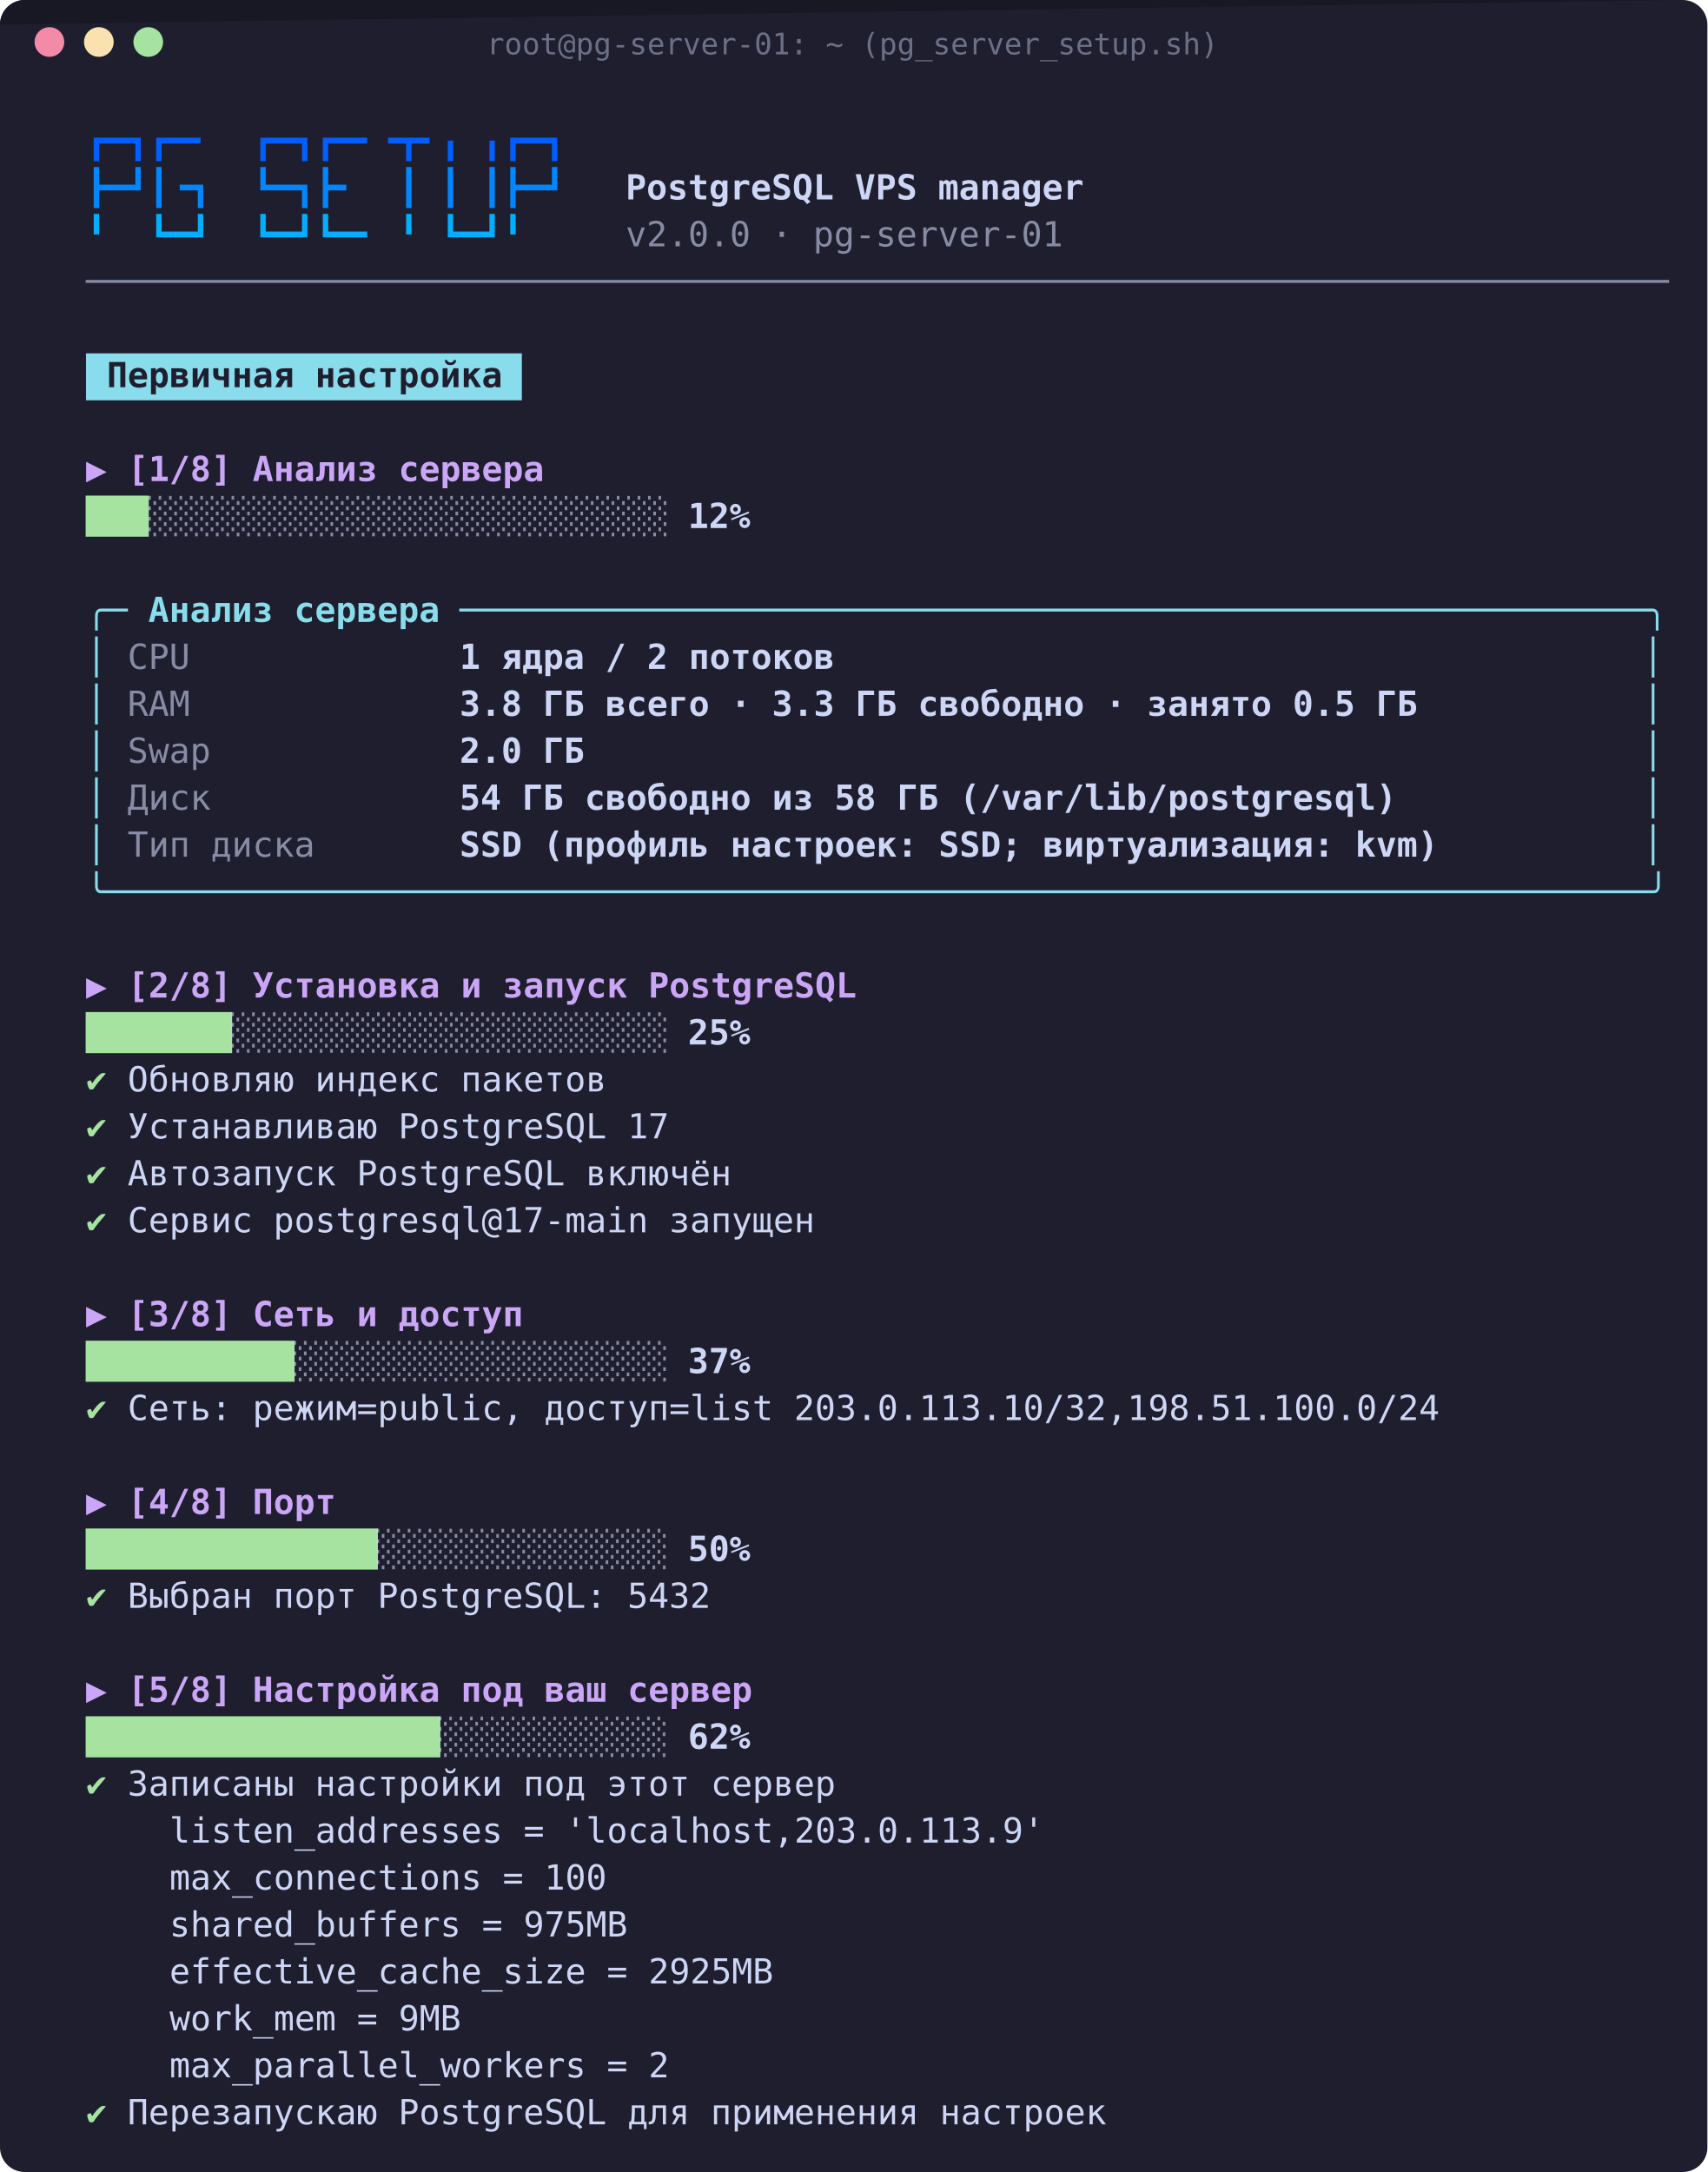
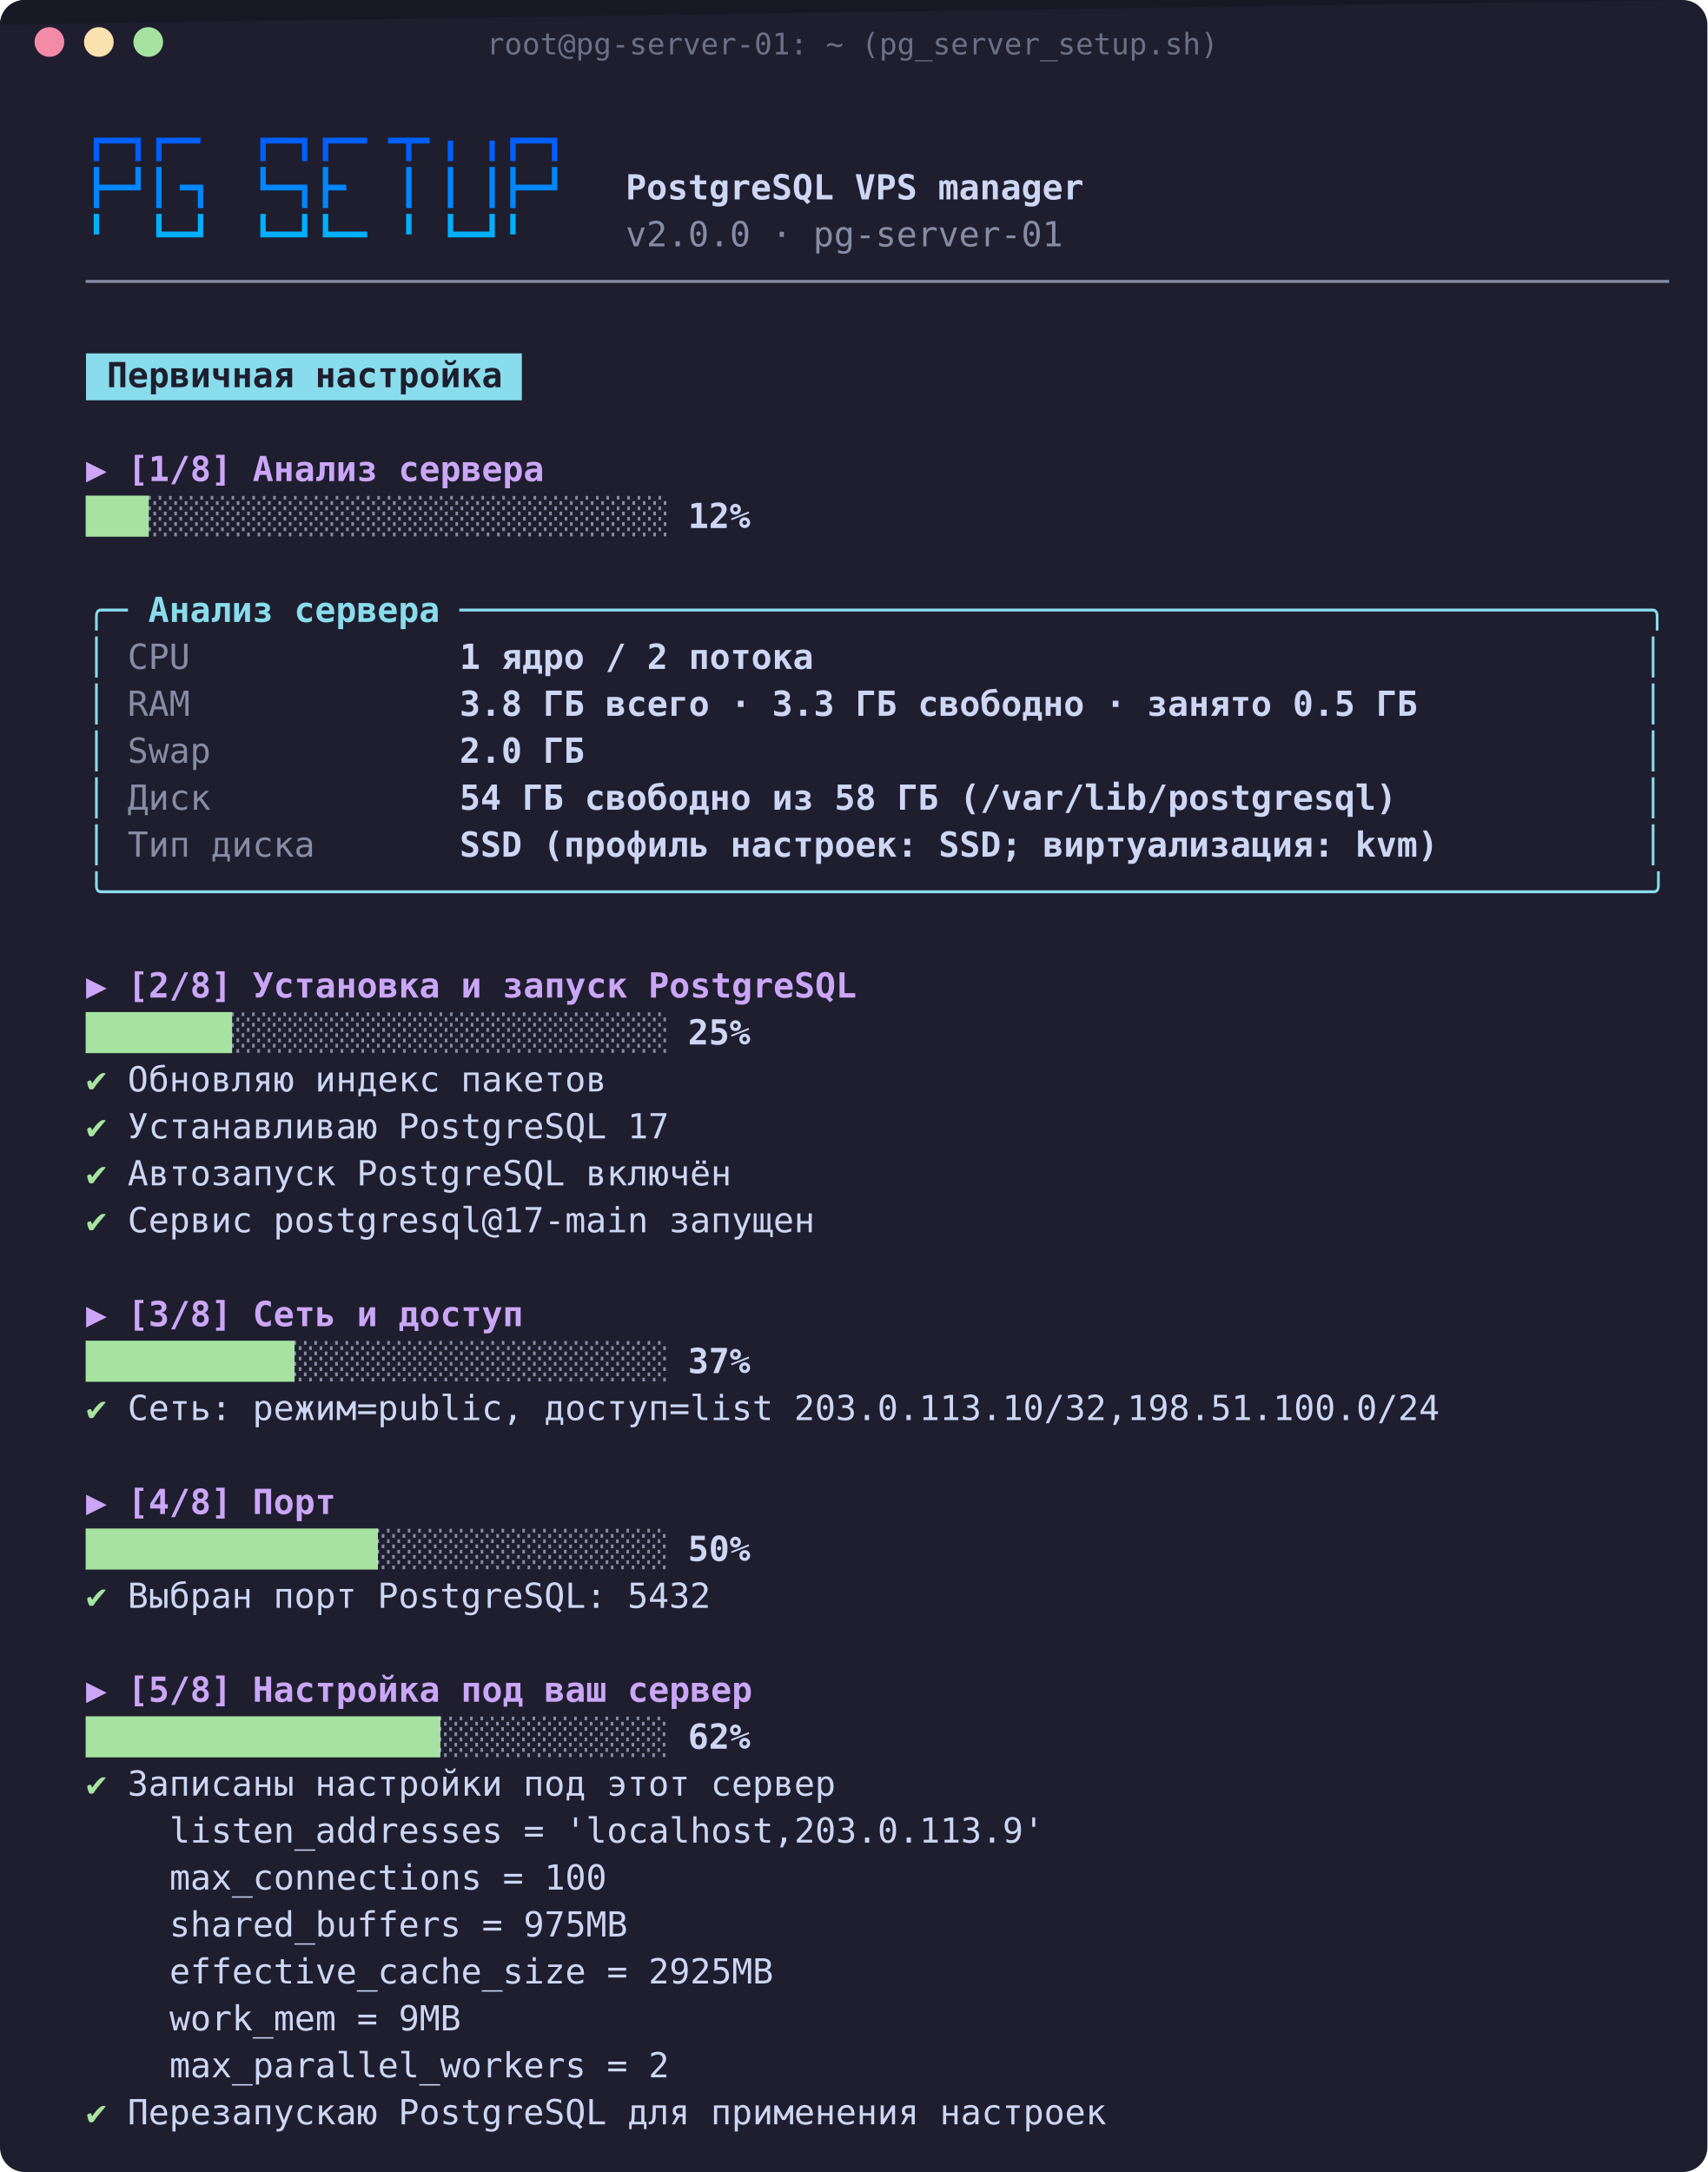
<svg xmlns="http://www.w3.org/2000/svg" width="691" height="879" viewBox="0 0 691 879" role="img" aria-label="root@pg-server-01: ~ (pg_server_setup.sh)">
  <rect width="100%" height="100%" rx="10" fill="#1e1e2e" />
  <path d="M0 10a10 10 0 0 1 10-10h671p10 10v24H0z" fill="#181825" />
  <circle cx="20" cy="17" r="6" fill="#f38ba8" />
  <circle cx="40" cy="17" r="6" fill="#f9e2af" />
  <circle cx="60" cy="17" r="6" fill="#a6e3a1" />
  <text x="345" y="22" fill="#6c7086" font-size="12" text-anchor="middle" font-family="'JetBrains Mono','DejaVu Sans Mono',Menlo,Consolas,monospace">root@pg-server-01: ~ (pg_server_setup.sh)</text>
  <g font-family="'JetBrains Mono','DejaVu Sans Mono',Menlo,Consolas,monospace" font-size="14">
    <text x="34.8" y="61.7" fill="#005fff" font-weight="bold" textLength="193.2" lengthAdjust="spacingAndGlyphs" xml:space="preserve">┏━┓┏━╸  ┏━┓┏━╸╺┳╸╻ ╻┏━┓</text>
    <text x="34.8" y="80.7" fill="#0087ff" font-weight="bold" textLength="193.2" lengthAdjust="spacingAndGlyphs" xml:space="preserve">┣━┛┃╺┓  ┗━┓┣╸  ┃ ┃ ┃┣━┛</text>
    <text x="253.2" y="80.7" fill="#cdd6f4" font-weight="bold" textLength="184.8" lengthAdjust="spacingAndGlyphs" xml:space="preserve">PostgreSQL VPS manager</text>
    <text x="34.8" y="99.7" fill="#00afff" font-weight="bold" textLength="193.2" lengthAdjust="spacingAndGlyphs" xml:space="preserve">╹  ┗━┛  ┗━┛┗━╸ ╹ ┗━┛╹  </text>
    <text x="253.2" y="99.7" fill="#cdd6f4" opacity="0.6" textLength="176.4" lengthAdjust="spacingAndGlyphs" xml:space="preserve">v2.0.0 · pg-server-01</text>
    <text x="34.8" y="118.7" fill="#cdd6f4" opacity="0.6" textLength="638.4" lengthAdjust="spacingAndGlyphs" xml:space="preserve">────────────────────────────────────────────────────────────────────────────</text>
    <rect x="34.8" y="143.0" width="176.4" height="19.0" fill="#89dceb" />
    <text x="34.8" y="156.7" fill="#1e1e2e" font-weight="bold" textLength="176.4" lengthAdjust="spacingAndGlyphs" xml:space="preserve"> Первичная настройка </text>
    <text x="34.8" y="194.7" fill="#cba6f7" font-weight="bold" textLength="184.8" lengthAdjust="spacingAndGlyphs" xml:space="preserve">▶ [1/8] Анализ сервера</text>
    <text x="34.8" y="213.7" fill="#a6e3a1" font-weight="bold" textLength="25.2" lengthAdjust="spacingAndGlyphs" xml:space="preserve">███</text>
    <text x="60.0" y="213.7" fill="#cdd6f4" opacity="0.6" textLength="210.0" lengthAdjust="spacingAndGlyphs" xml:space="preserve">░░░░░░░░░░░░░░░░░░░░░░░░░</text>
    <text x="278.4" y="213.7" fill="#cdd6f4" font-weight="bold" textLength="25.2" lengthAdjust="spacingAndGlyphs" xml:space="preserve">12%</text>
    <text x="34.8" y="251.7" fill="#89dceb" font-weight="bold" textLength="16.8" lengthAdjust="spacingAndGlyphs" xml:space="preserve">╭─</text>
    <text x="60.0" y="251.7" fill="#89dceb" font-weight="bold" textLength="117.6" lengthAdjust="spacingAndGlyphs" xml:space="preserve">Анализ сервера</text>
    <text x="186.0" y="251.7" fill="#89dceb" font-weight="bold" textLength="487.2" lengthAdjust="spacingAndGlyphs" xml:space="preserve">─────────────────────────────────────────────────────────╮</text>
    <text x="34.8" y="270.7" fill="#89dceb" font-weight="bold" textLength="8.4" lengthAdjust="spacingAndGlyphs" xml:space="preserve">│</text>
    <text x="51.6" y="270.7" fill="#cdd6f4" opacity="0.6" textLength="25.2" lengthAdjust="spacingAndGlyphs" xml:space="preserve">CPU</text>
-     <text x="186.0" y="270.7" fill="#cdd6f4" font-weight="bold" textLength="151.2" lengthAdjust="spacingAndGlyphs" xml:space="preserve">1 ядра / 2 потоков</text>
+     <text x="186.0" y="270.7" fill="#cdd6f4" font-weight="bold" textLength="142.8" lengthAdjust="spacingAndGlyphs" xml:space="preserve">1 ядро / 2 потока</text>
    <text x="664.8" y="270.7" fill="#89dceb" font-weight="bold" textLength="8.4" lengthAdjust="spacingAndGlyphs" xml:space="preserve">│</text>
    <text x="34.8" y="289.7" fill="#89dceb" font-weight="bold" textLength="8.4" lengthAdjust="spacingAndGlyphs" xml:space="preserve">│</text>
    <text x="51.6" y="289.7" fill="#cdd6f4" opacity="0.6" textLength="25.2" lengthAdjust="spacingAndGlyphs" xml:space="preserve">RAM</text>
    <text x="186.0" y="289.7" fill="#cdd6f4" font-weight="bold" textLength="386.4" lengthAdjust="spacingAndGlyphs" xml:space="preserve">3.8 ГБ всего · 3.3 ГБ свободно · занято 0.5 ГБ</text>
    <text x="664.8" y="289.7" fill="#89dceb" font-weight="bold" textLength="8.4" lengthAdjust="spacingAndGlyphs" xml:space="preserve">│</text>
    <text x="34.8" y="308.7" fill="#89dceb" font-weight="bold" textLength="8.4" lengthAdjust="spacingAndGlyphs" xml:space="preserve">│</text>
    <text x="51.6" y="308.7" fill="#cdd6f4" opacity="0.6" textLength="33.6" lengthAdjust="spacingAndGlyphs" xml:space="preserve">Swap</text>
    <text x="186.0" y="308.7" fill="#cdd6f4" font-weight="bold" textLength="50.4" lengthAdjust="spacingAndGlyphs" xml:space="preserve">2.0 ГБ</text>
    <text x="664.8" y="308.7" fill="#89dceb" font-weight="bold" textLength="8.4" lengthAdjust="spacingAndGlyphs" xml:space="preserve">│</text>
    <text x="34.8" y="327.7" fill="#89dceb" font-weight="bold" textLength="8.4" lengthAdjust="spacingAndGlyphs" xml:space="preserve">│</text>
    <text x="51.6" y="327.7" fill="#cdd6f4" opacity="0.6" textLength="33.6" lengthAdjust="spacingAndGlyphs" xml:space="preserve">Диск</text>
    <text x="186.0" y="327.7" fill="#cdd6f4" font-weight="bold" textLength="378.0" lengthAdjust="spacingAndGlyphs" xml:space="preserve">54 ГБ свободно из 58 ГБ (/var/lib/postgresql)</text>
    <text x="664.8" y="327.7" fill="#89dceb" font-weight="bold" textLength="8.4" lengthAdjust="spacingAndGlyphs" xml:space="preserve">│</text>
    <text x="34.8" y="346.7" fill="#89dceb" font-weight="bold" textLength="8.4" lengthAdjust="spacingAndGlyphs" xml:space="preserve">│</text>
    <text x="51.6" y="346.7" fill="#cdd6f4" opacity="0.6" textLength="75.6" lengthAdjust="spacingAndGlyphs" xml:space="preserve">Тип диска</text>
    <text x="186.0" y="346.7" fill="#cdd6f4" font-weight="bold" textLength="394.8" lengthAdjust="spacingAndGlyphs" xml:space="preserve">SSD (профиль настроек: SSD; виртуализация: kvm)</text>
    <text x="664.8" y="346.7" fill="#89dceb" font-weight="bold" textLength="8.4" lengthAdjust="spacingAndGlyphs" xml:space="preserve">│</text>
    <text x="34.8" y="365.7" fill="#89dceb" font-weight="bold" textLength="638.4" lengthAdjust="spacingAndGlyphs" xml:space="preserve">╰──────────────────────────────────────────────────────────────────────────╯</text>
    <text x="34.8" y="403.7" fill="#cba6f7" font-weight="bold" textLength="310.8" lengthAdjust="spacingAndGlyphs" xml:space="preserve">▶ [2/8] Установка и запуск PostgreSQL</text>
    <text x="34.8" y="422.7" fill="#a6e3a1" font-weight="bold" textLength="58.8" lengthAdjust="spacingAndGlyphs" xml:space="preserve">███████</text>
    <text x="93.6" y="422.7" fill="#cdd6f4" opacity="0.6" textLength="176.4" lengthAdjust="spacingAndGlyphs" xml:space="preserve">░░░░░░░░░░░░░░░░░░░░░</text>
    <text x="278.4" y="422.7" fill="#cdd6f4" font-weight="bold" textLength="25.2" lengthAdjust="spacingAndGlyphs" xml:space="preserve">25%</text>
    <text x="34.8" y="441.7" fill="#a6e3a1" font-weight="bold" textLength="8.4" lengthAdjust="spacingAndGlyphs" xml:space="preserve">✔</text>
    <text x="43.2" y="441.7" fill="#cdd6f4" textLength="201.6" lengthAdjust="spacingAndGlyphs" xml:space="preserve"> Обновляю индекс пакетов</text>
    <text x="34.8" y="460.7" fill="#a6e3a1" font-weight="bold" textLength="8.4" lengthAdjust="spacingAndGlyphs" xml:space="preserve">✔</text>
    <text x="43.2" y="460.7" fill="#cdd6f4" textLength="226.8" lengthAdjust="spacingAndGlyphs" xml:space="preserve"> Устанавливаю PostgreSQL 17</text>
    <text x="34.8" y="479.7" fill="#a6e3a1" font-weight="bold" textLength="8.4" lengthAdjust="spacingAndGlyphs" xml:space="preserve">✔</text>
    <text x="43.2" y="479.7" fill="#cdd6f4" textLength="252.0" lengthAdjust="spacingAndGlyphs" xml:space="preserve"> Автозапуск PostgreSQL включён</text>
    <text x="34.8" y="498.7" fill="#a6e3a1" font-weight="bold" textLength="8.4" lengthAdjust="spacingAndGlyphs" xml:space="preserve">✔</text>
    <text x="43.2" y="498.7" fill="#cdd6f4" textLength="285.6" lengthAdjust="spacingAndGlyphs" xml:space="preserve"> Сервис postgresql@17-main запущен</text>
    <text x="34.8" y="536.7" fill="#cba6f7" font-weight="bold" textLength="176.4" lengthAdjust="spacingAndGlyphs" xml:space="preserve">▶ [3/8] Сеть и доступ</text>
    <text x="34.8" y="555.7" fill="#a6e3a1" font-weight="bold" textLength="84.0" lengthAdjust="spacingAndGlyphs" xml:space="preserve">██████████</text>
    <text x="118.8" y="555.7" fill="#cdd6f4" opacity="0.6" textLength="151.2" lengthAdjust="spacingAndGlyphs" xml:space="preserve">░░░░░░░░░░░░░░░░░░</text>
    <text x="278.4" y="555.7" fill="#cdd6f4" font-weight="bold" textLength="25.2" lengthAdjust="spacingAndGlyphs" xml:space="preserve">37%</text>
    <text x="34.8" y="574.7" fill="#a6e3a1" font-weight="bold" textLength="8.4" lengthAdjust="spacingAndGlyphs" xml:space="preserve">✔</text>
    <text x="43.2" y="574.7" fill="#cdd6f4" textLength="537.6" lengthAdjust="spacingAndGlyphs" xml:space="preserve"> Сеть: режим=public, доступ=list 203.0.113.10/32,198.51.100.0/24</text>
    <text x="34.8" y="612.7" fill="#cba6f7" font-weight="bold" textLength="100.8" lengthAdjust="spacingAndGlyphs" xml:space="preserve">▶ [4/8] Порт</text>
    <text x="34.8" y="631.7" fill="#a6e3a1" font-weight="bold" textLength="117.6" lengthAdjust="spacingAndGlyphs" xml:space="preserve">██████████████</text>
    <text x="152.4" y="631.7" fill="#cdd6f4" opacity="0.6" textLength="117.6" lengthAdjust="spacingAndGlyphs" xml:space="preserve">░░░░░░░░░░░░░░</text>
    <text x="278.4" y="631.7" fill="#cdd6f4" font-weight="bold" textLength="25.2" lengthAdjust="spacingAndGlyphs" xml:space="preserve">50%</text>
    <text x="34.8" y="650.7" fill="#a6e3a1" font-weight="bold" textLength="8.4" lengthAdjust="spacingAndGlyphs" xml:space="preserve">✔</text>
    <text x="43.2" y="650.7" fill="#cdd6f4" textLength="243.6" lengthAdjust="spacingAndGlyphs" xml:space="preserve"> Выбран порт PostgreSQL: 5432</text>
    <text x="34.8" y="688.7" fill="#cba6f7" font-weight="bold" textLength="268.8" lengthAdjust="spacingAndGlyphs" xml:space="preserve">▶ [5/8] Настройка под ваш сервер</text>
    <text x="34.8" y="707.7" fill="#a6e3a1" font-weight="bold" textLength="142.8" lengthAdjust="spacingAndGlyphs" xml:space="preserve">█████████████████</text>
    <text x="177.6" y="707.7" fill="#cdd6f4" opacity="0.6" textLength="92.4" lengthAdjust="spacingAndGlyphs" xml:space="preserve">░░░░░░░░░░░</text>
    <text x="278.4" y="707.7" fill="#cdd6f4" font-weight="bold" textLength="25.2" lengthAdjust="spacingAndGlyphs" xml:space="preserve">62%</text>
    <text x="34.8" y="726.7" fill="#a6e3a1" font-weight="bold" textLength="8.4" lengthAdjust="spacingAndGlyphs" xml:space="preserve">✔</text>
    <text x="43.2" y="726.7" fill="#cdd6f4" textLength="294.0" lengthAdjust="spacingAndGlyphs" xml:space="preserve"> Записаны настройки под этот сервер</text>
    <text x="18.0" y="745.7" fill="#cdd6f4" textLength="403.2" lengthAdjust="spacingAndGlyphs" xml:space="preserve">      listen_addresses = 'localhost,203.0.113.9'</text>
    <text x="18.0" y="764.7" fill="#cdd6f4" textLength="226.8" lengthAdjust="spacingAndGlyphs" xml:space="preserve">      max_connections = 100</text>
    <text x="18.0" y="783.7" fill="#cdd6f4" textLength="235.2" lengthAdjust="spacingAndGlyphs" xml:space="preserve">      shared_buffers = 975MB</text>
    <text x="18.0" y="802.7" fill="#cdd6f4" textLength="294.0" lengthAdjust="spacingAndGlyphs" xml:space="preserve">      effective_cache_size = 2925MB</text>
    <text x="18.0" y="821.7" fill="#cdd6f4" textLength="168.0" lengthAdjust="spacingAndGlyphs" xml:space="preserve">      work_mem = 9MB</text>
    <text x="18.0" y="840.7" fill="#cdd6f4" textLength="252.0" lengthAdjust="spacingAndGlyphs" xml:space="preserve">      max_parallel_workers = 2</text>
    <text x="34.8" y="859.7" fill="#a6e3a1" font-weight="bold" textLength="8.4" lengthAdjust="spacingAndGlyphs" xml:space="preserve">✔</text>
    <text x="43.2" y="859.7" fill="#cdd6f4" textLength="403.2" lengthAdjust="spacingAndGlyphs" xml:space="preserve"> Перезапускаю PostgreSQL для применения настроек</text>
  </g>
</svg>
